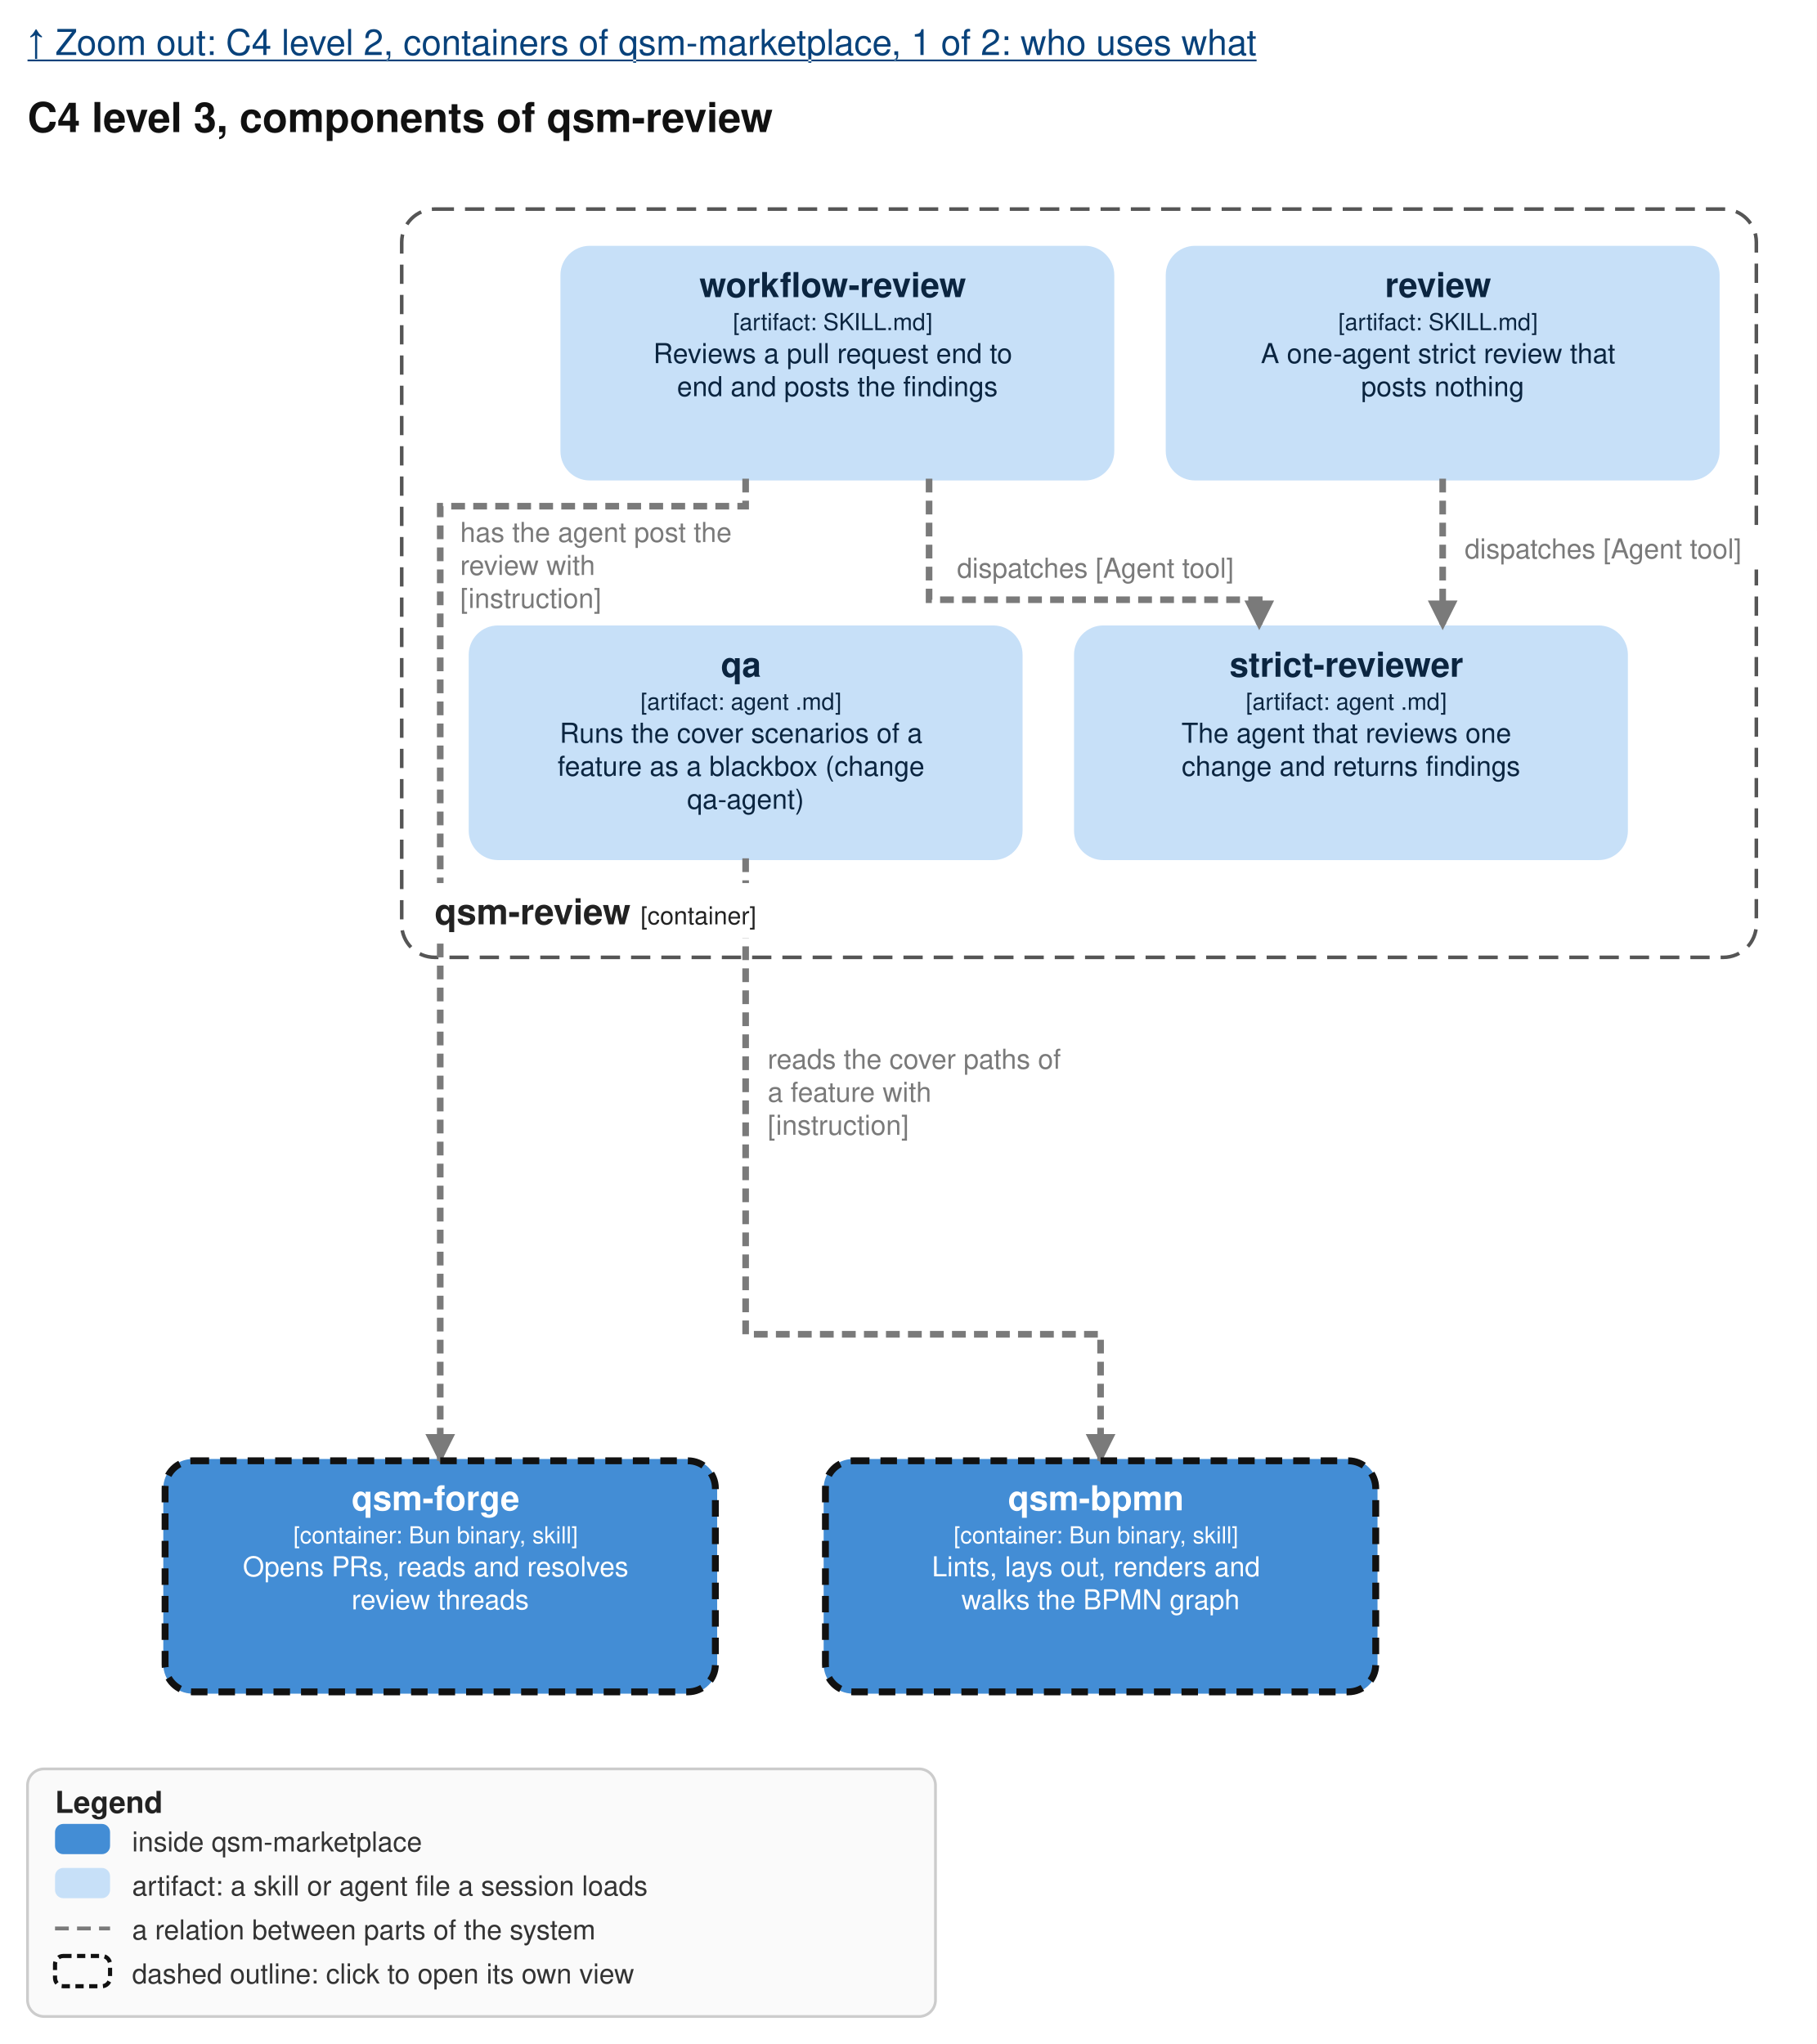
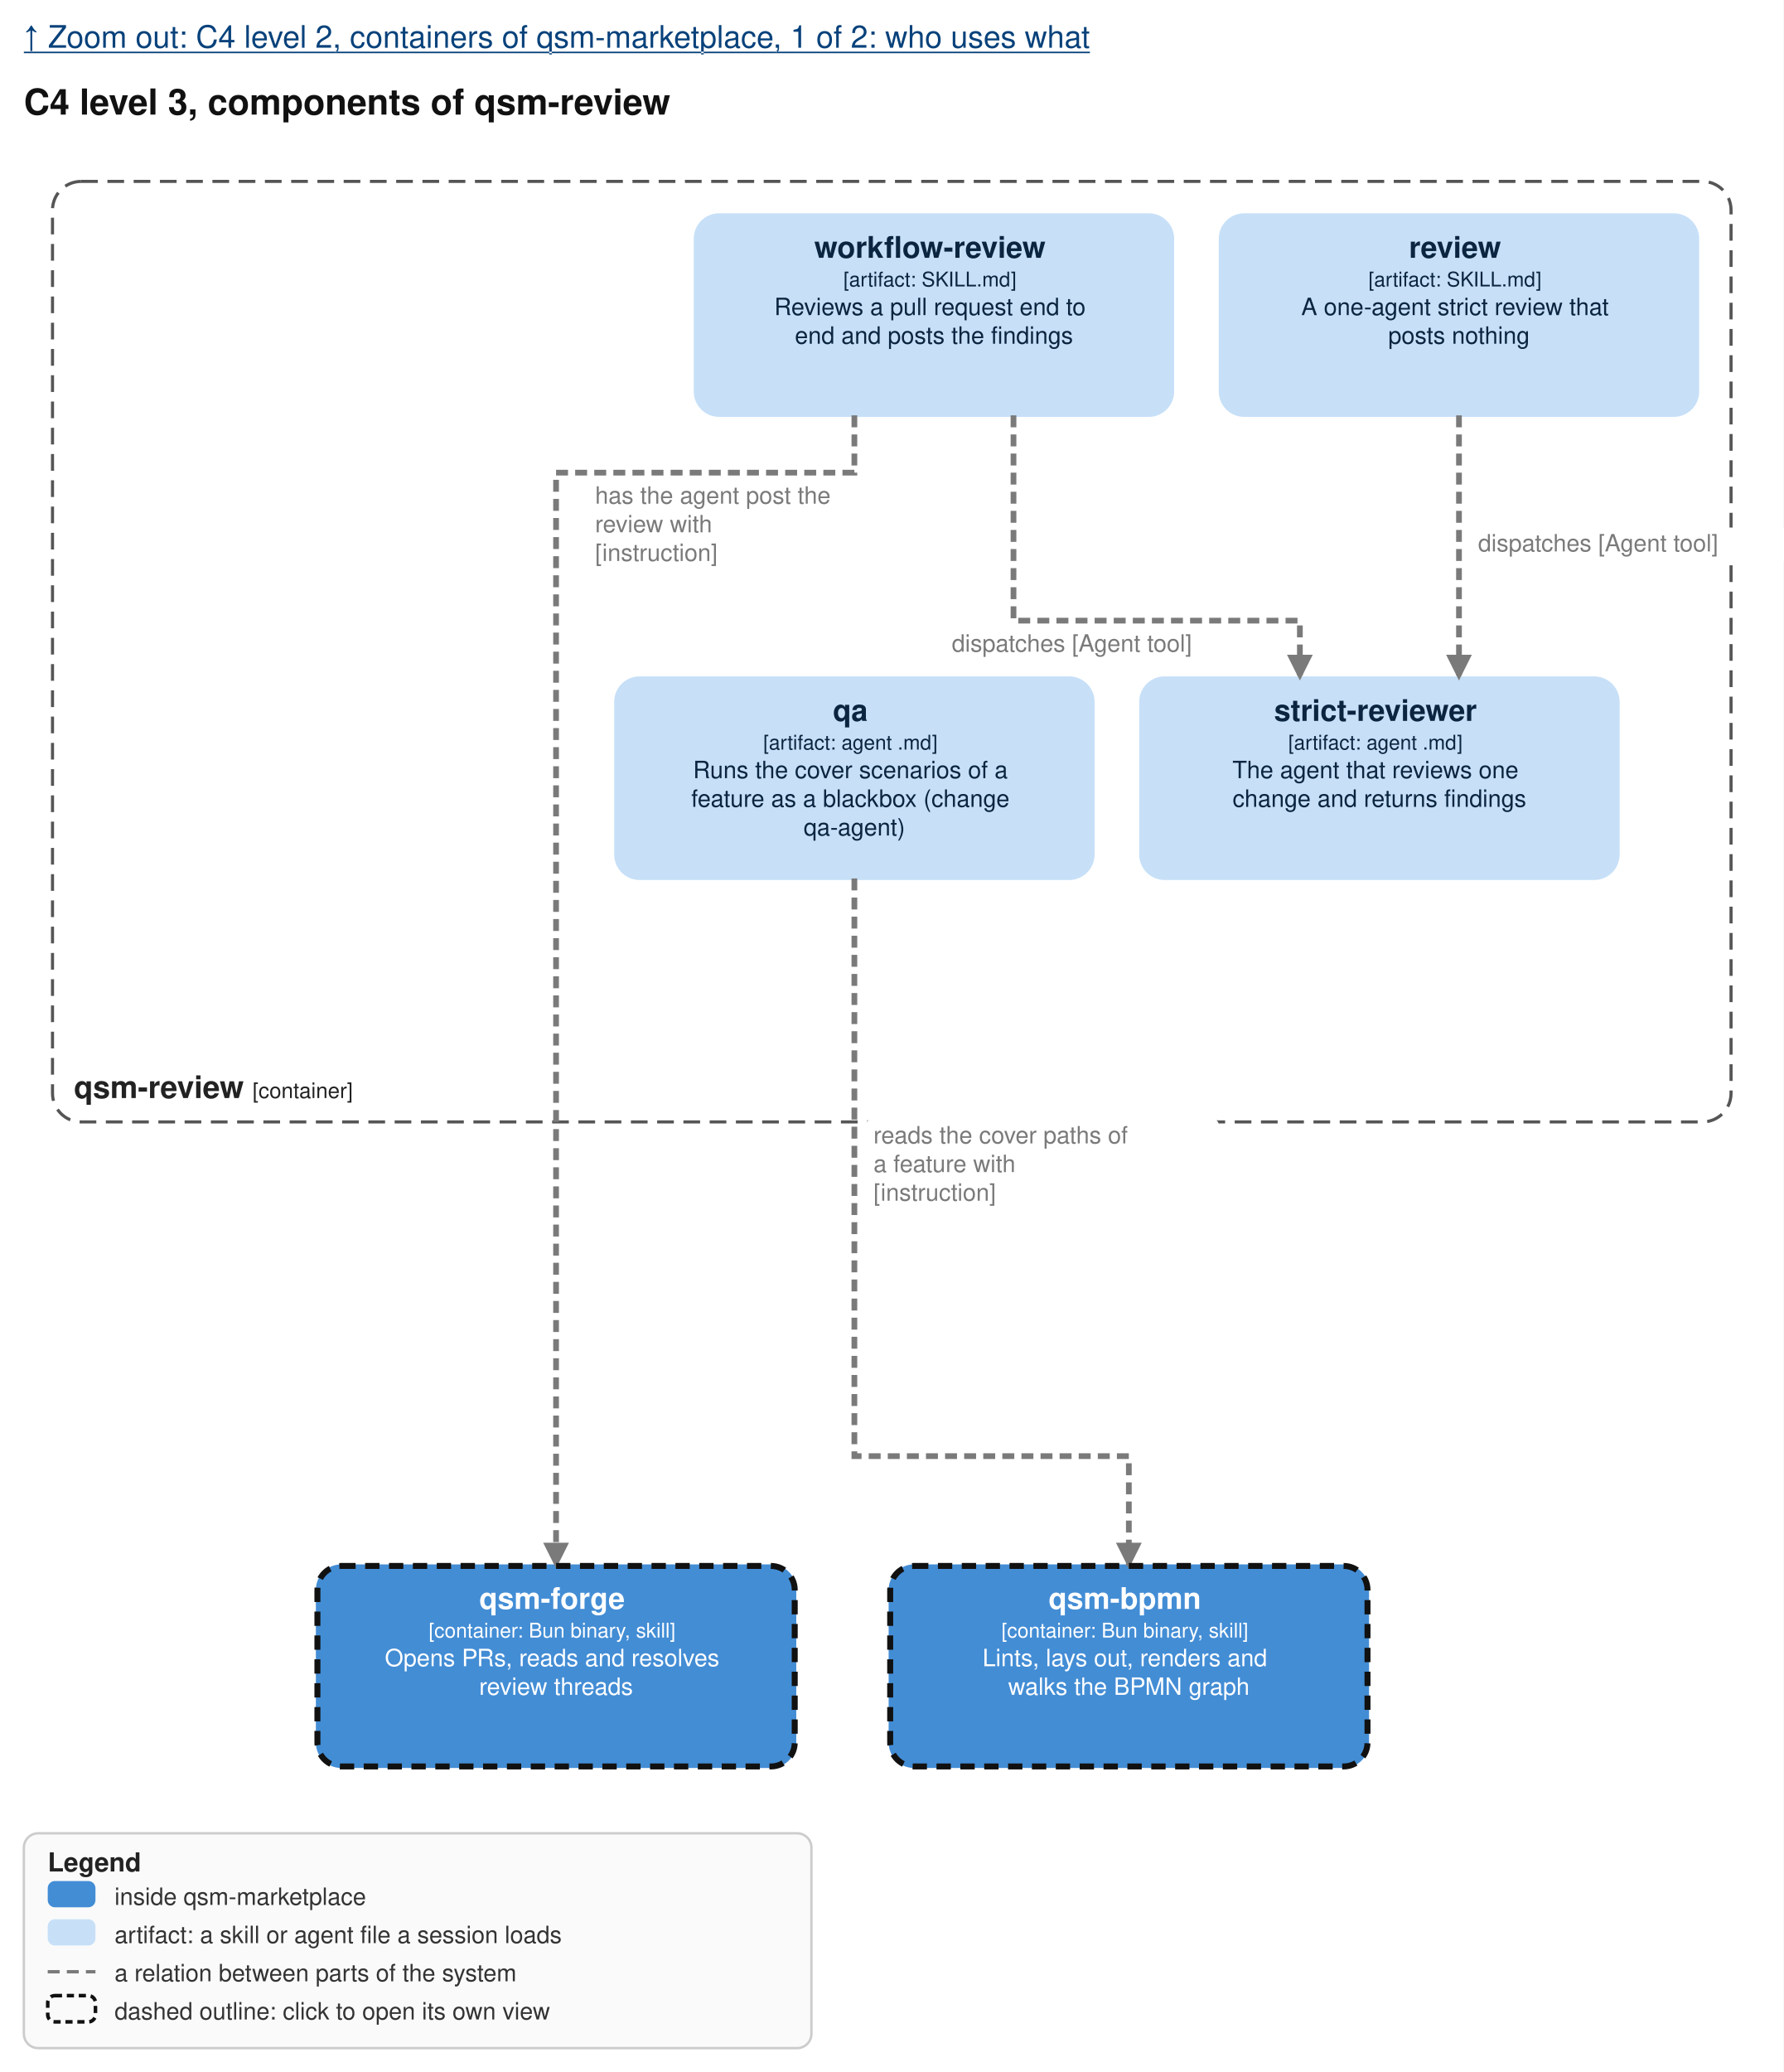
- <svg xmlns="http://www.w3.org/2000/svg" content="&lt;mxfile host=&quot;qsm-c4&quot;&gt;&lt;diagram name=&quot;components-review&quot; id=&quot;components-review&quot;&gt;&lt;mxGraphModel grid=&quot;1&quot; gridSize=&quot;10&quot; page=&quot;0&quot;&gt;&lt;root&gt;&lt;mxCell id=&quot;0&quot;/&gt;&lt;mxCell id=&quot;1&quot; parent=&quot;0&quot;/&gt;&lt;object id=&quot;c2&quot; label=&quot;&amp;lt;b&amp;gt;%c4Name%&amp;lt;/b&amp;gt;&amp;lt;div&amp;gt;[%c4Application%]&amp;lt;/div&amp;gt;&quot; placeholders=&quot;1&quot; c4Type=&quot;ContainerScopeBoundary&quot; c4Name=&quot;qsm-review&quot; c4Application=&quot;Container&quot; c4Id=&quot;mp.review&quot;&gt;&lt;mxCell style=&quot;rounded=1;fontSize=11;whiteSpace=wrap;html=1;dashed=1;arcSize=4;fillColor=none;strokeColor=#555555;fontColor=#222222;align=left;verticalAlign=bottom;spacing=10;dashPattern=8 4;metaEdit=1;connectable=0;&quot; vertex=&quot;1&quot; parent=&quot;1&quot;&gt;&lt;mxGeometry x=&quot;136&quot; y=&quot;12&quot; width=&quot;492.333&quot; height=&quot;272&quot; as=&quot;geometry&quot;/&gt;&lt;/mxCell&gt;&lt;/object&gt;&lt;object id=&quot;c3&quot; label=&quot;&amp;lt;b&amp;gt;%c4Name%&amp;lt;/b&amp;gt;&amp;lt;div&amp;gt;[%c4Type%%c4TechnologySep%%c4Technology%]&amp;lt;/div&amp;gt;&amp;lt;div style=&amp;quot;font-size:11px&amp;quot;&amp;gt;%c4Description%&amp;lt;/div&amp;gt;&quot; placeholders=&quot;1&quot; c4Type=&quot;Component&quot; c4Name=&quot;review&quot; c4Technology=&quot;SKILL.md&quot; c4TechnologySep=&quot;: &quot; c4Description=&quot;A one-agent strict review that posts nothing&quot; c4Id=&quot;mp.review.reviewskill&quot; c4Tags=&quot;artifact&quot; c4Path=&quot;plugins/qsm-review/skills/review&quot;&gt;&lt;mxCell style=&quot;rounded=1;whiteSpace=wrap;html=1;arcSize=10;fillColor=#c7e0f8;strokeColor=#c7e0f8;fontColor=#0b2540;metaEdit=1;resizable=1;&quot; vertex=&quot;1&quot; parent=&quot;1&quot;&gt;&lt;mxGeometry x=&quot;414.333&quot; y=&quot;26&quot; width=&quot;200&quot; height=&quot;84&quot; as=&quot;geometry&quot;/&gt;&lt;/mxCell&gt;&lt;/object&gt;&lt;object id=&quot;c4&quot; label=&quot;&amp;lt;b&amp;gt;%c4Name%&amp;lt;/b&amp;gt;&amp;lt;div&amp;gt;[%c4Type%%c4TechnologySep%%c4Technology%]&amp;lt;/div&amp;gt;&amp;lt;div style=&amp;quot;font-size:11px&amp;quot;&amp;gt;%c4Description%&amp;lt;/div&amp;gt;&quot; placeholders=&quot;1&quot; c4Type=&quot;Component&quot; c4Name=&quot;workflow-review&quot; c4Technology=&quot;SKILL.md&quot; c4TechnologySep=&quot;: &quot; c4Description=&quot;Reviews a pull request end to end and posts the findings&quot; c4Id=&quot;mp.review.workflow&quot; c4Tags=&quot;artifact&quot; c4Path=&quot;plugins/qsm-review/skills/workflow-review&quot;&gt;&lt;mxCell style=&quot;rounded=1;whiteSpace=wrap;html=1;arcSize=10;fillColor=#c7e0f8;strokeColor=#c7e0f8;fontColor=#0b2540;metaEdit=1;resizable=1;&quot; vertex=&quot;1&quot; parent=&quot;1&quot;&gt;&lt;mxGeometry x=&quot;194.333&quot; y=&quot;26&quot; width=&quot;200&quot; height=&quot;84&quot; as=&quot;geometry&quot;/&gt;&lt;/mxCell&gt;&lt;/object&gt;&lt;object id=&quot;c5&quot; label=&quot;&amp;lt;b&amp;gt;%c4Name%&amp;lt;/b&amp;gt;&amp;lt;div&amp;gt;[%c4Type%%c4TechnologySep%%c4Technology%]&amp;lt;/div&amp;gt;&amp;lt;div style=&amp;quot;font-size:11px&amp;quot;&amp;gt;%c4Description%&amp;lt;/div&amp;gt;&quot; placeholders=&quot;1&quot; c4Type=&quot;Component&quot; c4Name=&quot;strict-reviewer&quot; c4Technology=&quot;agent .md&quot; c4TechnologySep=&quot;: &quot; c4Description=&quot;The agent that reviews one change and returns findings&quot; c4Id=&quot;mp.review.strict&quot; c4Tags=&quot;artifact&quot; c4Path=&quot;plugins/qsm-review/agents/strict-reviewer.md&quot;&gt;&lt;mxCell style=&quot;rounded=1;whiteSpace=wrap;html=1;arcSize=10;fillColor=#c7e0f8;strokeColor=#c7e0f8;fontColor=#0b2540;metaEdit=1;resizable=1;&quot; vertex=&quot;1&quot; parent=&quot;1&quot;&gt;&lt;mxGeometry x=&quot;381&quot; y=&quot;164&quot; width=&quot;200&quot; height=&quot;84&quot; as=&quot;geometry&quot;/&gt;&lt;/mxCell&gt;&lt;/object&gt;&lt;object id=&quot;c6&quot; label=&quot;&amp;lt;b&amp;gt;%c4Name%&amp;lt;/b&amp;gt;&amp;lt;div&amp;gt;[%c4Type%%c4TechnologySep%%c4Technology%]&amp;lt;/div&amp;gt;&amp;lt;div style=&amp;quot;font-size:11px&amp;quot;&amp;gt;%c4Description%&amp;lt;/div&amp;gt;&quot; placeholders=&quot;1&quot; c4Type=&quot;Component&quot; c4Name=&quot;qa&quot; c4Technology=&quot;agent .md&quot; c4TechnologySep=&quot;: &quot; c4Description=&quot;Runs the cover scenarios of a feature as a blackbox (change qa-agent)&quot; c4Id=&quot;mp.review.qaagent&quot; c4Tags=&quot;artifact&quot; c4Path=&quot;plugins/qsm-review/agents/qa.md&quot;&gt;&lt;mxCell style=&quot;rounded=1;whiteSpace=wrap;html=1;arcSize=10;fillColor=#c7e0f8;strokeColor=#c7e0f8;fontColor=#0b2540;metaEdit=1;resizable=1;&quot; vertex=&quot;1&quot; parent=&quot;1&quot;&gt;&lt;mxGeometry x=&quot;161&quot; y=&quot;164&quot; width=&quot;200&quot; height=&quot;84&quot; as=&quot;geometry&quot;/&gt;&lt;/mxCell&gt;&lt;/object&gt;&lt;object id=&quot;c7&quot; label=&quot;&amp;lt;b&amp;gt;%c4Name%&amp;lt;/b&amp;gt;&amp;lt;div&amp;gt;[%c4Type%%c4TechnologySep%%c4Technology%]&amp;lt;/div&amp;gt;&amp;lt;div style=&amp;quot;font-size:11px&amp;quot;&amp;gt;%c4Description%&amp;lt;/div&amp;gt;&quot; placeholders=&quot;1&quot; c4Type=&quot;Container&quot; c4Name=&quot;qsm-forge&quot; c4Technology=&quot;Bun binary, skill&quot; c4TechnologySep=&quot;: &quot; c4Description=&quot;Opens PRs, reads and resolves review threads&quot; c4Id=&quot;mp.forge&quot; c4Tags=&quot;&quot; c4Path=&quot;plugins/qsm-forge&quot; c4Group=&quot;Features&quot;&gt;&lt;mxCell style=&quot;rounded=1;whiteSpace=wrap;html=1;arcSize=10;fillColor=#438dd5;strokeColor=#438dd5;fontColor=#ffffff;metaEdit=1;resizable=1;&quot; vertex=&quot;1&quot; parent=&quot;1&quot;&gt;&lt;mxGeometry x=&quot;50&quot; y=&quot;467&quot; width=&quot;200&quot; height=&quot;84&quot; as=&quot;geometry&quot;/&gt;&lt;/mxCell&gt;&lt;/object&gt;&lt;object id=&quot;c8&quot; label=&quot;&amp;lt;b&amp;gt;%c4Name%&amp;lt;/b&amp;gt;&amp;lt;div&amp;gt;[%c4Type%%c4TechnologySep%%c4Technology%]&amp;lt;/div&amp;gt;&amp;lt;div style=&amp;quot;font-size:11px&amp;quot;&amp;gt;%c4Description%&amp;lt;/div&amp;gt;&quot; placeholders=&quot;1&quot; c4Type=&quot;Container&quot; c4Name=&quot;qsm-bpmn&quot; c4Technology=&quot;Bun binary, skill&quot; c4TechnologySep=&quot;: &quot; c4Description=&quot;Lints, lays out, renders and walks the BPMN graph&quot; c4Id=&quot;mp.bpmn&quot; c4Tags=&quot;&quot; c4Path=&quot;plugins/qsm-bpmn&quot; c4Group=&quot;Features&quot;&gt;&lt;mxCell style=&quot;rounded=1;whiteSpace=wrap;html=1;arcSize=10;fillColor=#438dd5;strokeColor=#438dd5;fontColor=#ffffff;metaEdit=1;resizable=1;&quot; vertex=&quot;1&quot; parent=&quot;1&quot;&gt;&lt;mxGeometry x=&quot;290&quot; y=&quot;467&quot; width=&quot;200&quot; height=&quot;84&quot; as=&quot;geometry&quot;/&gt;&lt;/mxCell&gt;&lt;/object&gt;&lt;object id=&quot;c9&quot; label=&quot;%c4Description%&quot; placeholders=&quot;1&quot; c4Type=&quot;Relationship&quot; c4Description=&quot;has the agent post the review with [instruction]&quot;&gt;&lt;mxCell style=&quot;edgeStyle=orthogonalEdgeStyle;rounded=1;endArrow=blockThin;endFill=1;html=1;fontSize=10;strokeColor=#7a7a7a;fontColor=#7a7a7a;strokeWidth=2.4;dashed=1;metaEdit=1;&quot; edge=&quot;1&quot; parent=&quot;1&quot; source=&quot;c4&quot; target=&quot;c7&quot;&gt;&lt;mxGeometry relative=&quot;1&quot; as=&quot;geometry&quot;&gt;&lt;Array as=&quot;points&quot;&gt;&lt;mxPoint x=&quot;261&quot; y=&quot;120&quot;/&gt;&lt;mxPoint x=&quot;150&quot; y=&quot;120&quot;/&gt;&lt;/Array&gt;&lt;/mxGeometry&gt;&lt;/mxCell&gt;&lt;/object&gt;&lt;object id=&quot;c10&quot; label=&quot;%c4Description%&quot; placeholders=&quot;1&quot; c4Type=&quot;Relationship&quot; c4Description=&quot;reads the cover paths of a feature with [instruction]&quot;&gt;&lt;mxCell style=&quot;edgeStyle=orthogonalEdgeStyle;rounded=1;endArrow=blockThin;endFill=1;html=1;fontSize=10;strokeColor=#7a7a7a;fontColor=#7a7a7a;strokeWidth=2.4;dashed=1;metaEdit=1;&quot; edge=&quot;1&quot; parent=&quot;1&quot; source=&quot;c6&quot; target=&quot;c8&quot;&gt;&lt;mxGeometry relative=&quot;1&quot; as=&quot;geometry&quot;&gt;&lt;Array as=&quot;points&quot;&gt;&lt;mxPoint x=&quot;261&quot; y=&quot;421&quot;/&gt;&lt;mxPoint x=&quot;390&quot; y=&quot;421&quot;/&gt;&lt;/Array&gt;&lt;/mxGeometry&gt;&lt;/mxCell&gt;&lt;/object&gt;&lt;object id=&quot;c11&quot; label=&quot;%c4Description%&quot; placeholders=&quot;1&quot; c4Type=&quot;Relationship&quot; c4Description=&quot;dispatches [Agent tool]&quot;&gt;&lt;mxCell style=&quot;edgeStyle=orthogonalEdgeStyle;rounded=1;endArrow=blockThin;endFill=1;html=1;fontSize=10;strokeColor=#7a7a7a;fontColor=#7a7a7a;strokeWidth=2.4;dashed=1;metaEdit=1;&quot; edge=&quot;1&quot; parent=&quot;1&quot; source=&quot;c4&quot; target=&quot;c5&quot;&gt;&lt;mxGeometry relative=&quot;1&quot; as=&quot;geometry&quot;&gt;&lt;Array as=&quot;points&quot;&gt;&lt;mxPoint x=&quot;327.667&quot; y=&quot;154&quot;/&gt;&lt;mxPoint x=&quot;447.667&quot; y=&quot;154&quot;/&gt;&lt;/Array&gt;&lt;/mxGeometry&gt;&lt;/mxCell&gt;&lt;/object&gt;&lt;object id=&quot;c12&quot; label=&quot;%c4Description%&quot; placeholders=&quot;1&quot; c4Type=&quot;Relationship&quot; c4Description=&quot;dispatches [Agent tool]&quot;&gt;&lt;mxCell style=&quot;edgeStyle=orthogonalEdgeStyle;rounded=1;endArrow=blockThin;endFill=1;html=1;fontSize=10;strokeColor=#7a7a7a;fontColor=#7a7a7a;strokeWidth=2.4;dashed=1;metaEdit=1;&quot; edge=&quot;1&quot; parent=&quot;1&quot; source=&quot;c3&quot; target=&quot;c5&quot;&gt;&lt;mxGeometry relative=&quot;1&quot; as=&quot;geometry&quot;&gt;&lt;Array as=&quot;points&quot;&gt;&lt;/Array&gt;&lt;/mxGeometry&gt;&lt;/mxCell&gt;&lt;/object&gt;&lt;/root&gt;&lt;/mxGraphModel&gt;&lt;/diagram&gt;&lt;/mxfile&gt;" width="660.333" height="743" viewBox="-10 -64 660.333 743" font-family="Helvetica, Arial, sans-serif">
+ <svg xmlns="http://www.w3.org/2000/svg" content="&lt;mxfile host=&quot;qsm-c4&quot;&gt;&lt;diagram name=&quot;components-review&quot; id=&quot;components-review&quot;&gt;&lt;mxGraphModel grid=&quot;1&quot; gridSize=&quot;10&quot; page=&quot;0&quot;&gt;&lt;root&gt;&lt;mxCell id=&quot;0&quot;/&gt;&lt;mxCell id=&quot;1&quot; parent=&quot;0&quot;/&gt;&lt;object id=&quot;c2&quot; label=&quot;&amp;lt;b&amp;gt;%c4Name%&amp;lt;/b&amp;gt;&amp;lt;div&amp;gt;[%c4Application%]&amp;lt;/div&amp;gt;&quot; placeholders=&quot;1&quot; c4Type=&quot;ContainerScopeBoundary&quot; c4Name=&quot;qsm-review&quot; c4Application=&quot;Container&quot; c4Id=&quot;mp.review&quot;&gt;&lt;mxCell style=&quot;rounded=1;fontSize=11;whiteSpace=wrap;html=1;dashed=1;arcSize=4;fillColor=none;strokeColor=#555555;fontColor=#222222;align=left;verticalAlign=bottom;spacing=10;dashPattern=8 4;metaEdit=1;connectable=0;&quot; vertex=&quot;1&quot; parent=&quot;1&quot;&gt;&lt;mxGeometry x=&quot;12&quot; y=&quot;12&quot; width=&quot;703.333&quot; height=&quot;394&quot; as=&quot;geometry&quot;/&gt;&lt;/mxCell&gt;&lt;/object&gt;&lt;object id=&quot;c3&quot; label=&quot;&amp;lt;b&amp;gt;%c4Name%&amp;lt;/b&amp;gt;&amp;lt;div&amp;gt;[%c4Type%%c4TechnologySep%%c4Technology%]&amp;lt;/div&amp;gt;&amp;lt;div style=&amp;quot;font-size:11px&amp;quot;&amp;gt;%c4Description%&amp;lt;/div&amp;gt;&quot; placeholders=&quot;1&quot; c4Type=&quot;Component&quot; c4Name=&quot;review&quot; c4Technology=&quot;SKILL.md&quot; c4TechnologySep=&quot;: &quot; c4Description=&quot;A one-agent strict review that posts nothing&quot; c4Id=&quot;mp.review.reviewskill&quot; c4Tags=&quot;artifact&quot; c4Path=&quot;plugins/qsm-review/skills/review&quot;&gt;&lt;mxCell style=&quot;rounded=1;whiteSpace=wrap;html=1;arcSize=10;fillColor=#c7e0f8;strokeColor=#c7e0f8;fontColor=#0b2540;metaEdit=1;resizable=1;&quot; vertex=&quot;1&quot; parent=&quot;1&quot;&gt;&lt;mxGeometry x=&quot;501.333&quot; y=&quot;26&quot; width=&quot;200&quot; height=&quot;84&quot; as=&quot;geometry&quot;/&gt;&lt;/mxCell&gt;&lt;/object&gt;&lt;object id=&quot;c4&quot; label=&quot;&amp;lt;b&amp;gt;%c4Name%&amp;lt;/b&amp;gt;&amp;lt;div&amp;gt;[%c4Type%%c4TechnologySep%%c4Technology%]&amp;lt;/div&amp;gt;&amp;lt;div style=&amp;quot;font-size:11px&amp;quot;&amp;gt;%c4Description%&amp;lt;/div&amp;gt;&quot; placeholders=&quot;1&quot; c4Type=&quot;Component&quot; c4Name=&quot;workflow-review&quot; c4Technology=&quot;SKILL.md&quot; c4TechnologySep=&quot;: &quot; c4Description=&quot;Reviews a pull request end to end and posts the findings&quot; c4Id=&quot;mp.review.workflow&quot; c4Tags=&quot;artifact&quot; c4Path=&quot;plugins/qsm-review/skills/workflow-review&quot;&gt;&lt;mxCell style=&quot;rounded=1;whiteSpace=wrap;html=1;arcSize=10;fillColor=#c7e0f8;strokeColor=#c7e0f8;fontColor=#0b2540;metaEdit=1;resizable=1;&quot; vertex=&quot;1&quot; parent=&quot;1&quot;&gt;&lt;mxGeometry x=&quot;281.333&quot; y=&quot;26&quot; width=&quot;200&quot; height=&quot;84&quot; as=&quot;geometry&quot;/&gt;&lt;/mxCell&gt;&lt;/object&gt;&lt;object id=&quot;c5&quot; label=&quot;&amp;lt;b&amp;gt;%c4Name%&amp;lt;/b&amp;gt;&amp;lt;div&amp;gt;[%c4Type%%c4TechnologySep%%c4Technology%]&amp;lt;/div&amp;gt;&amp;lt;div style=&amp;quot;font-size:11px&amp;quot;&amp;gt;%c4Description%&amp;lt;/div&amp;gt;&quot; placeholders=&quot;1&quot; c4Type=&quot;Component&quot; c4Name=&quot;strict-reviewer&quot; c4Technology=&quot;agent .md&quot; c4TechnologySep=&quot;: &quot; c4Description=&quot;The agent that reviews one change and returns findings&quot; c4Id=&quot;mp.review.strict&quot; c4Tags=&quot;artifact&quot; c4Path=&quot;plugins/qsm-review/agents/strict-reviewer.md&quot;&gt;&lt;mxCell style=&quot;rounded=1;whiteSpace=wrap;html=1;arcSize=10;fillColor=#c7e0f8;strokeColor=#c7e0f8;fontColor=#0b2540;metaEdit=1;resizable=1;&quot; vertex=&quot;1&quot; parent=&quot;1&quot;&gt;&lt;mxGeometry x=&quot;468&quot; y=&quot;220&quot; width=&quot;200&quot; height=&quot;84&quot; as=&quot;geometry&quot;/&gt;&lt;/mxCell&gt;&lt;/object&gt;&lt;object id=&quot;c6&quot; label=&quot;&amp;lt;b&amp;gt;%c4Name%&amp;lt;/b&amp;gt;&amp;lt;div&amp;gt;[%c4Type%%c4TechnologySep%%c4Technology%]&amp;lt;/div&amp;gt;&amp;lt;div style=&amp;quot;font-size:11px&amp;quot;&amp;gt;%c4Description%&amp;lt;/div&amp;gt;&quot; placeholders=&quot;1&quot; c4Type=&quot;Component&quot; c4Name=&quot;qa&quot; c4Technology=&quot;agent .md&quot; c4TechnologySep=&quot;: &quot; c4Description=&quot;Runs the cover scenarios of a feature as a blackbox (change qa-agent)&quot; c4Id=&quot;mp.review.qaagent&quot; c4Tags=&quot;artifact&quot; c4Path=&quot;plugins/qsm-review/agents/qa.md&quot;&gt;&lt;mxCell style=&quot;rounded=1;whiteSpace=wrap;html=1;arcSize=10;fillColor=#c7e0f8;strokeColor=#c7e0f8;fontColor=#0b2540;metaEdit=1;resizable=1;&quot; vertex=&quot;1&quot; parent=&quot;1&quot;&gt;&lt;mxGeometry x=&quot;248&quot; y=&quot;220&quot; width=&quot;200&quot; height=&quot;84&quot; as=&quot;geometry&quot;/&gt;&lt;/mxCell&gt;&lt;/object&gt;&lt;object id=&quot;c7&quot; label=&quot;&amp;lt;b&amp;gt;%c4Name%&amp;lt;/b&amp;gt;&amp;lt;div&amp;gt;[%c4Type%%c4TechnologySep%%c4Technology%]&amp;lt;/div&amp;gt;&amp;lt;div style=&amp;quot;font-size:11px&amp;quot;&amp;gt;%c4Description%&amp;lt;/div&amp;gt;&quot; placeholders=&quot;1&quot; c4Type=&quot;Container&quot; c4Name=&quot;qsm-forge&quot; c4Technology=&quot;Bun binary, skill&quot; c4TechnologySep=&quot;: &quot; c4Description=&quot;Opens PRs, reads and resolves review threads&quot; c4Id=&quot;mp.forge&quot; c4Tags=&quot;&quot; c4Path=&quot;plugins/qsm-forge&quot; c4Group=&quot;Features&quot;&gt;&lt;mxCell style=&quot;rounded=1;whiteSpace=wrap;html=1;arcSize=10;fillColor=#438dd5;strokeColor=#438dd5;fontColor=#ffffff;metaEdit=1;resizable=1;&quot; vertex=&quot;1&quot; parent=&quot;1&quot;&gt;&lt;mxGeometry x=&quot;123&quot; y=&quot;592&quot; width=&quot;200&quot; height=&quot;84&quot; as=&quot;geometry&quot;/&gt;&lt;/mxCell&gt;&lt;/object&gt;&lt;object id=&quot;c8&quot; label=&quot;&amp;lt;b&amp;gt;%c4Name%&amp;lt;/b&amp;gt;&amp;lt;div&amp;gt;[%c4Type%%c4TechnologySep%%c4Technology%]&amp;lt;/div&amp;gt;&amp;lt;div style=&amp;quot;font-size:11px&amp;quot;&amp;gt;%c4Description%&amp;lt;/div&amp;gt;&quot; placeholders=&quot;1&quot; c4Type=&quot;Container&quot; c4Name=&quot;qsm-bpmn&quot; c4Technology=&quot;Bun binary, skill&quot; c4TechnologySep=&quot;: &quot; c4Description=&quot;Lints, lays out, renders and walks the BPMN graph&quot; c4Id=&quot;mp.bpmn&quot; c4Tags=&quot;&quot; c4Path=&quot;plugins/qsm-bpmn&quot; c4Group=&quot;Features&quot;&gt;&lt;mxCell style=&quot;rounded=1;whiteSpace=wrap;html=1;arcSize=10;fillColor=#438dd5;strokeColor=#438dd5;fontColor=#ffffff;metaEdit=1;resizable=1;&quot; vertex=&quot;1&quot; parent=&quot;1&quot;&gt;&lt;mxGeometry x=&quot;363&quot; y=&quot;592&quot; width=&quot;200&quot; height=&quot;84&quot; as=&quot;geometry&quot;/&gt;&lt;/mxCell&gt;&lt;/object&gt;&lt;object id=&quot;c9&quot; label=&quot;%c4Description%&quot; placeholders=&quot;1&quot; c4Type=&quot;Relationship&quot; c4Description=&quot;has the agent post the review with [instruction]&quot;&gt;&lt;mxCell style=&quot;edgeStyle=orthogonalEdgeStyle;rounded=1;endArrow=blockThin;endFill=1;html=1;fontSize=10;strokeColor=#7a7a7a;fontColor=#7a7a7a;strokeWidth=2.4;dashed=1;metaEdit=1;&quot; edge=&quot;1&quot; parent=&quot;1&quot; source=&quot;c4&quot; target=&quot;c7&quot;&gt;&lt;mxGeometry relative=&quot;1&quot; as=&quot;geometry&quot;&gt;&lt;Array as=&quot;points&quot;&gt;&lt;mxPoint x=&quot;348&quot; y=&quot;134&quot;/&gt;&lt;mxPoint x=&quot;223&quot; y=&quot;134&quot;/&gt;&lt;/Array&gt;&lt;/mxGeometry&gt;&lt;/mxCell&gt;&lt;/object&gt;&lt;object id=&quot;c10&quot; label=&quot;%c4Description%&quot; placeholders=&quot;1&quot; c4Type=&quot;Relationship&quot; c4Description=&quot;reads the cover paths of a feature with [instruction]&quot;&gt;&lt;mxCell style=&quot;edgeStyle=orthogonalEdgeStyle;rounded=1;endArrow=blockThin;endFill=1;html=1;fontSize=10;strokeColor=#7a7a7a;fontColor=#7a7a7a;strokeWidth=2.4;dashed=1;metaEdit=1;&quot; edge=&quot;1&quot; parent=&quot;1&quot; source=&quot;c6&quot; target=&quot;c8&quot;&gt;&lt;mxGeometry relative=&quot;1&quot; as=&quot;geometry&quot;&gt;&lt;Array as=&quot;points&quot;&gt;&lt;mxPoint x=&quot;348&quot; y=&quot;546&quot;/&gt;&lt;mxPoint x=&quot;463&quot; y=&quot;546&quot;/&gt;&lt;/Array&gt;&lt;/mxGeometry&gt;&lt;/mxCell&gt;&lt;/object&gt;&lt;object id=&quot;c11&quot; label=&quot;%c4Description%&quot; placeholders=&quot;1&quot; c4Type=&quot;Relationship&quot; c4Description=&quot;dispatches [Agent tool]&quot;&gt;&lt;mxCell style=&quot;edgeStyle=orthogonalEdgeStyle;rounded=1;endArrow=blockThin;endFill=1;html=1;fontSize=10;strokeColor=#7a7a7a;fontColor=#7a7a7a;strokeWidth=2.4;dashed=1;metaEdit=1;&quot; edge=&quot;1&quot; parent=&quot;1&quot; source=&quot;c4&quot; target=&quot;c5&quot;&gt;&lt;mxGeometry relative=&quot;1&quot; as=&quot;geometry&quot;&gt;&lt;Array as=&quot;points&quot;&gt;&lt;mxPoint x=&quot;414.667&quot; y=&quot;196&quot;/&gt;&lt;mxPoint x=&quot;534.667&quot; y=&quot;196&quot;/&gt;&lt;/Array&gt;&lt;/mxGeometry&gt;&lt;/mxCell&gt;&lt;/object&gt;&lt;object id=&quot;c12&quot; label=&quot;%c4Description%&quot; placeholders=&quot;1&quot; c4Type=&quot;Relationship&quot; c4Description=&quot;dispatches [Agent tool]&quot;&gt;&lt;mxCell style=&quot;edgeStyle=orthogonalEdgeStyle;rounded=1;endArrow=blockThin;endFill=1;html=1;fontSize=10;strokeColor=#7a7a7a;fontColor=#7a7a7a;strokeWidth=2.4;dashed=1;metaEdit=1;&quot; edge=&quot;1&quot; parent=&quot;1&quot; source=&quot;c3&quot; target=&quot;c5&quot;&gt;&lt;mxGeometry relative=&quot;1&quot; as=&quot;geometry&quot;&gt;&lt;Array as=&quot;points&quot;&gt;&lt;/Array&gt;&lt;/mxGeometry&gt;&lt;/mxCell&gt;&lt;/object&gt;&lt;/root&gt;&lt;/mxGraphModel&gt;&lt;/diagram&gt;&lt;/mxfile&gt;" width="747.333" height="868" viewBox="-10 -64 747.333 868" font-family="Helvetica, Arial, sans-serif">
  <defs>
    <marker id="a08427b" viewBox="0 0 10 10" refX="9" refY="5" markerWidth="4.5" markerHeight="4.5" orient="auto">
      <path d="M0,0L10,5L0,10z" fill="#08427b" />
    </marker>
    <marker id="a6b4fbb" viewBox="0 0 10 10" refX="9" refY="5" markerWidth="4.5" markerHeight="4.5" orient="auto">
      <path d="M0,0L10,5L0,10z" fill="#6b4fbb" />
    </marker>
    <marker id="ac2410c" viewBox="0 0 10 10" refX="9" refY="5" markerWidth="4.5" markerHeight="4.5" orient="auto">
      <path d="M0,0L10,5L0,10z" fill="#c2410c" />
    </marker>
    <marker id="a15803d" viewBox="0 0 10 10" refX="9" refY="5" markerWidth="4.5" markerHeight="4.5" orient="auto">
      <path d="M0,0L10,5L0,10z" fill="#15803d" />
    </marker>
    <marker id="a0f766e" viewBox="0 0 10 10" refX="9" refY="5" markerWidth="4.5" markerHeight="4.5" orient="auto">
      <path d="M0,0L10,5L0,10z" fill="#0f766e" />
    </marker>
    <marker id="ab91c1c" viewBox="0 0 10 10" refX="9" refY="5" markerWidth="4.5" markerHeight="4.5" orient="auto">
      <path d="M0,0L10,5L0,10z" fill="#b91c1c" />
    </marker>
    <marker id="a7a7a7a" viewBox="0 0 10 10" refX="9" refY="5" markerWidth="4.5" markerHeight="4.5" orient="auto">
      <path d="M0,0L10,5L0,10z" fill="#7a7a7a" />
    </marker>
  </defs>
-   <rect x="-10" y="-64" width="660.333" height="743" fill="#ffffff" />
+   <rect x="-10" y="-64" width="747.333" height="868" fill="#ffffff" />
  <text x="0" y="-16" font-size="15" font-weight="bold" fill="#111111">C4 level 3, components of qsm-review</text>
-   <rect x="136" y="12" width="492.333" height="272" rx="12" fill="none" stroke="#555555" stroke-width="1.3" stroke-dasharray="7 4" />
-   <rect x="414.333" y="26" width="200" height="84" rx="10" fill="#c7e0f8" stroke="#c7e0f8" stroke-width="1.3" />
-   <text x="514.333" y="44" text-anchor="middle" fill="#0b2540">
+   <rect x="12" y="12" width="703.333" height="394" rx="12" fill="none" stroke="#555555" stroke-width="1.3" stroke-dasharray="7 4" />
+   <rect x="501.333" y="26" width="200" height="84" rx="10" fill="#c7e0f8" stroke="#c7e0f8" stroke-width="1.3" />
+   <text x="601.333" y="44" text-anchor="middle" fill="#0b2540">
    <tspan font-size="12.5" font-weight="bold">review</tspan>
-     <tspan x="514.333" dy="12" font-size="8.5">[artifact: SKILL.md]</tspan>
-     <tspan x="514.333" dy="12" font-size="10">A one-agent strict review that</tspan>
-     <tspan x="514.333" dy="12" font-size="10">posts nothing</tspan>
+     <tspan x="601.333" dy="12" font-size="8.5">[artifact: SKILL.md]</tspan>
+     <tspan x="601.333" dy="12" font-size="10">A one-agent strict review that</tspan>
+     <tspan x="601.333" dy="12" font-size="10">posts nothing</tspan>
  </text>
-   <rect x="194.333" y="26" width="200" height="84" rx="10" fill="#c7e0f8" stroke="#c7e0f8" stroke-width="1.3" />
-   <text x="294.333" y="44" text-anchor="middle" fill="#0b2540">
+   <rect x="281.333" y="26" width="200" height="84" rx="10" fill="#c7e0f8" stroke="#c7e0f8" stroke-width="1.3" />
+   <text x="381.333" y="44" text-anchor="middle" fill="#0b2540">
    <tspan font-size="12.5" font-weight="bold">workflow-review</tspan>
-     <tspan x="294.333" dy="12" font-size="8.5">[artifact: SKILL.md]</tspan>
-     <tspan x="294.333" dy="12" font-size="10">Reviews a pull request end to</tspan>
-     <tspan x="294.333" dy="12" font-size="10">end and posts the findings</tspan>
+     <tspan x="381.333" dy="12" font-size="8.5">[artifact: SKILL.md]</tspan>
+     <tspan x="381.333" dy="12" font-size="10">Reviews a pull request end to</tspan>
+     <tspan x="381.333" dy="12" font-size="10">end and posts the findings</tspan>
  </text>
-   <rect x="381" y="164" width="200" height="84" rx="10" fill="#c7e0f8" stroke="#c7e0f8" stroke-width="1.3" />
-   <text x="481" y="182" text-anchor="middle" fill="#0b2540">
+   <rect x="468" y="220" width="200" height="84" rx="10" fill="#c7e0f8" stroke="#c7e0f8" stroke-width="1.3" />
+   <text x="568" y="238" text-anchor="middle" fill="#0b2540">
    <tspan font-size="12.5" font-weight="bold">strict-reviewer</tspan>
-     <tspan x="481" dy="12" font-size="8.5">[artifact: agent .md]</tspan>
-     <tspan x="481" dy="12" font-size="10">The agent that reviews one</tspan>
-     <tspan x="481" dy="12" font-size="10">change and returns findings</tspan>
+     <tspan x="568" dy="12" font-size="8.5">[artifact: agent .md]</tspan>
+     <tspan x="568" dy="12" font-size="10">The agent that reviews one</tspan>
+     <tspan x="568" dy="12" font-size="10">change and returns findings</tspan>
  </text>
-   <rect x="161" y="164" width="200" height="84" rx="10" fill="#c7e0f8" stroke="#c7e0f8" stroke-width="1.3" />
-   <text x="261" y="182" text-anchor="middle" fill="#0b2540">
+   <rect x="248" y="220" width="200" height="84" rx="10" fill="#c7e0f8" stroke="#c7e0f8" stroke-width="1.3" />
+   <text x="348" y="238" text-anchor="middle" fill="#0b2540">
    <tspan font-size="12.5" font-weight="bold">qa</tspan>
-     <tspan x="261" dy="12" font-size="8.5">[artifact: agent .md]</tspan>
-     <tspan x="261" dy="12" font-size="10">Runs the cover scenarios of a</tspan>
-     <tspan x="261" dy="12" font-size="10">feature as a blackbox (change</tspan>
-     <tspan x="261" dy="12" font-size="10">qa-agent)</tspan>
+     <tspan x="348" dy="12" font-size="8.5">[artifact: agent .md]</tspan>
+     <tspan x="348" dy="12" font-size="10">Runs the cover scenarios of a</tspan>
+     <tspan x="348" dy="12" font-size="10">feature as a blackbox (change</tspan>
+     <tspan x="348" dy="12" font-size="10">qa-agent)</tspan>
  </text>
-   <rect x="50" y="467" width="200" height="84" rx="10" fill="#438dd5" stroke="#438dd5" stroke-width="1.3" />
-   <text x="150" y="485" text-anchor="middle" fill="#ffffff">
+   <rect x="123" y="592" width="200" height="84" rx="10" fill="#438dd5" stroke="#438dd5" stroke-width="1.3" />
+   <text x="223" y="610" text-anchor="middle" fill="#ffffff">
    <tspan font-size="12.5" font-weight="bold">qsm-forge</tspan>
-     <tspan x="150" dy="12" font-size="8.5">[container: Bun binary, skill]</tspan>
-     <tspan x="150" dy="12" font-size="10">Opens PRs, reads and resolves</tspan>
-     <tspan x="150" dy="12" font-size="10">review threads</tspan>
+     <tspan x="223" dy="12" font-size="8.5">[container: Bun binary, skill]</tspan>
+     <tspan x="223" dy="12" font-size="10">Opens PRs, reads and resolves</tspan>
+     <tspan x="223" dy="12" font-size="10">review threads</tspan>
  </text>
-   <rect x="290" y="467" width="200" height="84" rx="10" fill="#438dd5" stroke="#438dd5" stroke-width="1.3" />
-   <text x="390" y="485" text-anchor="middle" fill="#ffffff">
+   <rect x="363" y="592" width="200" height="84" rx="10" fill="#438dd5" stroke="#438dd5" stroke-width="1.3" />
+   <text x="463" y="610" text-anchor="middle" fill="#ffffff">
    <tspan font-size="12.5" font-weight="bold">qsm-bpmn</tspan>
-     <tspan x="390" dy="12" font-size="8.5">[container: Bun binary, skill]</tspan>
-     <tspan x="390" dy="12" font-size="10">Lints, lays out, renders and</tspan>
-     <tspan x="390" dy="12" font-size="10">walks the BPMN graph</tspan>
+     <tspan x="463" dy="12" font-size="8.5">[container: Bun binary, skill]</tspan>
+     <tspan x="463" dy="12" font-size="10">Lints, lays out, renders and</tspan>
+     <tspan x="463" dy="12" font-size="10">walks the BPMN graph</tspan>
  </text>
-   <polyline points="261,110 261,120 150,120 150,467" fill="none" stroke="#7a7a7a" stroke-width="2.4" stroke-dasharray="5 3" marker-end="url(#a7a7a7a)" />
-   <polyline points="261,248 261,421 390,421 390,467" fill="none" stroke="#7a7a7a" stroke-width="2.4" stroke-dasharray="5 3" marker-end="url(#a7a7a7a)" />
-   <polyline points="327.667,110 327.667,154 447.667,154 447.667,164" fill="none" stroke="#7a7a7a" stroke-width="2.4" stroke-dasharray="5 3" marker-end="url(#a7a7a7a)" />
-   <polyline points="514.333,110 514.333,164" fill="none" stroke="#7a7a7a" stroke-width="2.4" stroke-dasharray="5 3" marker-end="url(#a7a7a7a)" />
-   <rect x="144" y="257" width="192" height="20" fill="#ffffff" />
-   <text x="148" y="272" font-size="13" font-weight="bold" fill="#222222">qsm-review <tspan font-size="9" font-weight="normal">[container]</tspan>
+   <polyline points="348,110 348,134 223,134 223,592" fill="none" stroke="#7a7a7a" stroke-width="2.4" stroke-dasharray="5 3" marker-end="url(#a7a7a7a)" />
+   <polyline points="348,304 348,546 463,546 463,592" fill="none" stroke="#7a7a7a" stroke-width="2.4" stroke-dasharray="5 3" marker-end="url(#a7a7a7a)" />
+   <polyline points="414.667,110 414.667,196 534.667,196 534.667,220" fill="none" stroke="#7a7a7a" stroke-width="2.4" stroke-dasharray="5 3" marker-end="url(#a7a7a7a)" />
+   <polyline points="601.333,110 601.333,220" fill="none" stroke="#7a7a7a" stroke-width="2.4" stroke-dasharray="5 3" marker-end="url(#a7a7a7a)" />
+   <rect x="17" y="381" width="192" height="20" fill="#ffffff" />
+   <text x="21" y="396" font-size="13" font-weight="bold" fill="#222222">qsm-review <tspan font-size="9" font-weight="normal">[container]</tspan>
  </text>
-   <rect x="154.25" y="123" width="135.8" height="38" rx="2" fill="#ffffff" />
-   <text x="157.25" y="133" font-size="10" fill="#7a7a7a">
-     <tspan x="157.25" dy="0">has the agent post the</tspan>
-     <tspan x="157.25" dy="12">review with</tspan>
-     <tspan x="157.25" dy="12">[instruction]</tspan>
+   <rect x="236.35" y="137" width="135.8" height="38" rx="2" fill="#ffffff" />
+   <text x="239.35" y="147" font-size="10" fill="#7a7a7a">
+     <tspan x="239.35" dy="0">has the agent post the</tspan>
+     <tspan x="239.35" dy="12">review with</tspan>
+     <tspan x="239.35" dy="12">[instruction]</tspan>
  </text>
-   <rect x="266" y="314.5" width="147.6" height="38" rx="2" fill="#ffffff" />
-   <text x="269" y="324.5" font-size="10" fill="#7a7a7a">
-     <tspan x="269" dy="0">reads the cover paths of</tspan>
-     <tspan x="269" dy="12">a feature with</tspan>
-     <tspan x="269" dy="12">[instruction]</tspan>
+   <rect x="353" y="405" width="147.6" height="38" rx="2" fill="#ffffff" />
+   <text x="356" y="415" font-size="10" fill="#7a7a7a">
+     <tspan x="356" dy="0">reads the cover paths of</tspan>
+     <tspan x="356" dy="12">a feature with</tspan>
+     <tspan x="356" dy="12">[instruction]</tspan>
  </text>
-   <rect x="334.817" y="136" width="141.7" height="14" rx="2" fill="#ffffff" />
-   <text x="337.817" y="146" font-size="10" fill="#7a7a7a">
-     <tspan x="337.817" dy="0">dispatches [Agent tool]</tspan>
+   <rect x="385.817" y="199" width="141.7" height="14" rx="2" fill="#ffffff" />
+   <text x="388.817" y="209" font-size="10" fill="#7a7a7a">
+     <tspan x="388.817" dy="0">dispatches [Agent tool]</tspan>
  </text>
-   <rect x="519.333" y="129" width="141.7" height="14" rx="2" fill="#ffffff" />
-   <text x="522.333" y="139" font-size="10" fill="#7a7a7a">
-     <tspan x="522.333" dy="0">dispatches [Agent tool]</tspan>
+   <rect x="606.333" y="157" width="141.7" height="14" rx="2" fill="#ffffff" />
+   <text x="609.333" y="167" font-size="10" fill="#7a7a7a">
+     <tspan x="609.333" dy="0">dispatches [Agent tool]</tspan>
  </text>
-   <rect x="0" y="579" width="330" height="90" rx="6" fill="#fafafa" stroke="#cccccc" />
-   <text x="10" y="595" font-size="11" font-weight="bold" fill="#222222">Legend</text>
-   <rect x="10" y="599" width="20" height="11" rx="3" fill="#438dd5" />
-   <text x="38" y="609" font-size="10" fill="#333333">inside qsm-marketplace</text>
-   <rect x="10" y="615" width="20" height="11" rx="3" fill="#c7e0f8" />
-   <text x="38" y="625" font-size="10" fill="#333333">artifact: a skill or agent file a session loads</text>
-   <line x1="10" y1="637" x2="30" y2="637" stroke="#7a7a7a" stroke-width="1.4" stroke-dasharray="5 3" />
-   <text x="38" y="641" font-size="10" fill="#333333">a relation between parts of the system</text>
-   <rect x="10" y="647" width="20" height="11" rx="3" fill="none" stroke="#111111" stroke-width="1.5" stroke-dasharray="3 2" />
-   <text x="38" y="657" font-size="10" fill="#333333">dashed outline: click to open its own view</text>
+   <rect x="0" y="704" width="330" height="90" rx="6" fill="#fafafa" stroke="#cccccc" />
+   <text x="10" y="720" font-size="11" font-weight="bold" fill="#222222">Legend</text>
+   <rect x="10" y="724" width="20" height="11" rx="3" fill="#438dd5" />
+   <text x="38" y="734" font-size="10" fill="#333333">inside qsm-marketplace</text>
+   <rect x="10" y="740" width="20" height="11" rx="3" fill="#c7e0f8" />
+   <text x="38" y="750" font-size="10" fill="#333333">artifact: a skill or agent file a session loads</text>
+   <line x1="10" y1="762" x2="30" y2="762" stroke="#7a7a7a" stroke-width="1.4" stroke-dasharray="5 3" />
+   <text x="38" y="766" font-size="10" fill="#333333">a relation between parts of the system</text>
+   <rect x="10" y="772" width="20" height="11" rx="3" fill="none" stroke="#111111" stroke-width="1.5" stroke-dasharray="3 2" />
+   <text x="38" y="782" font-size="10" fill="#333333">dashed outline: click to open its own view</text>
  <g class="zoom-links">
    <a href="marketplace.components-forge.drawio.svg">
-       <rect x="50" y="467" width="200" height="84" rx="10" fill="#ffffff" fill-opacity="0" stroke="#111111" stroke-width="2.5" stroke-dasharray="6 4" style="cursor: pointer" />
+       <rect x="123" y="592" width="200" height="84" rx="10" fill="#ffffff" fill-opacity="0" stroke="#111111" stroke-width="2.5" stroke-dasharray="6 4" style="cursor: pointer" />
    </a>
    <a href="marketplace.components-bpmn-uses.drawio.svg">
-       <rect x="290" y="467" width="200" height="84" rx="10" fill="#ffffff" fill-opacity="0" stroke="#111111" stroke-width="2.5" stroke-dasharray="6 4" style="cursor: pointer" />
+       <rect x="363" y="592" width="200" height="84" rx="10" fill="#ffffff" fill-opacity="0" stroke="#111111" stroke-width="2.5" stroke-dasharray="6 4" style="cursor: pointer" />
    </a>
    <a href="marketplace.containers-uses.drawio.svg">
      <text x="0" y="-44" font-size="13" fill="#08427b" text-decoration="underline">↑ Zoom out: C4 level 2, containers of qsm-marketplace, 1 of 2: who uses what</text>
    </a>
  </g>
</svg>
